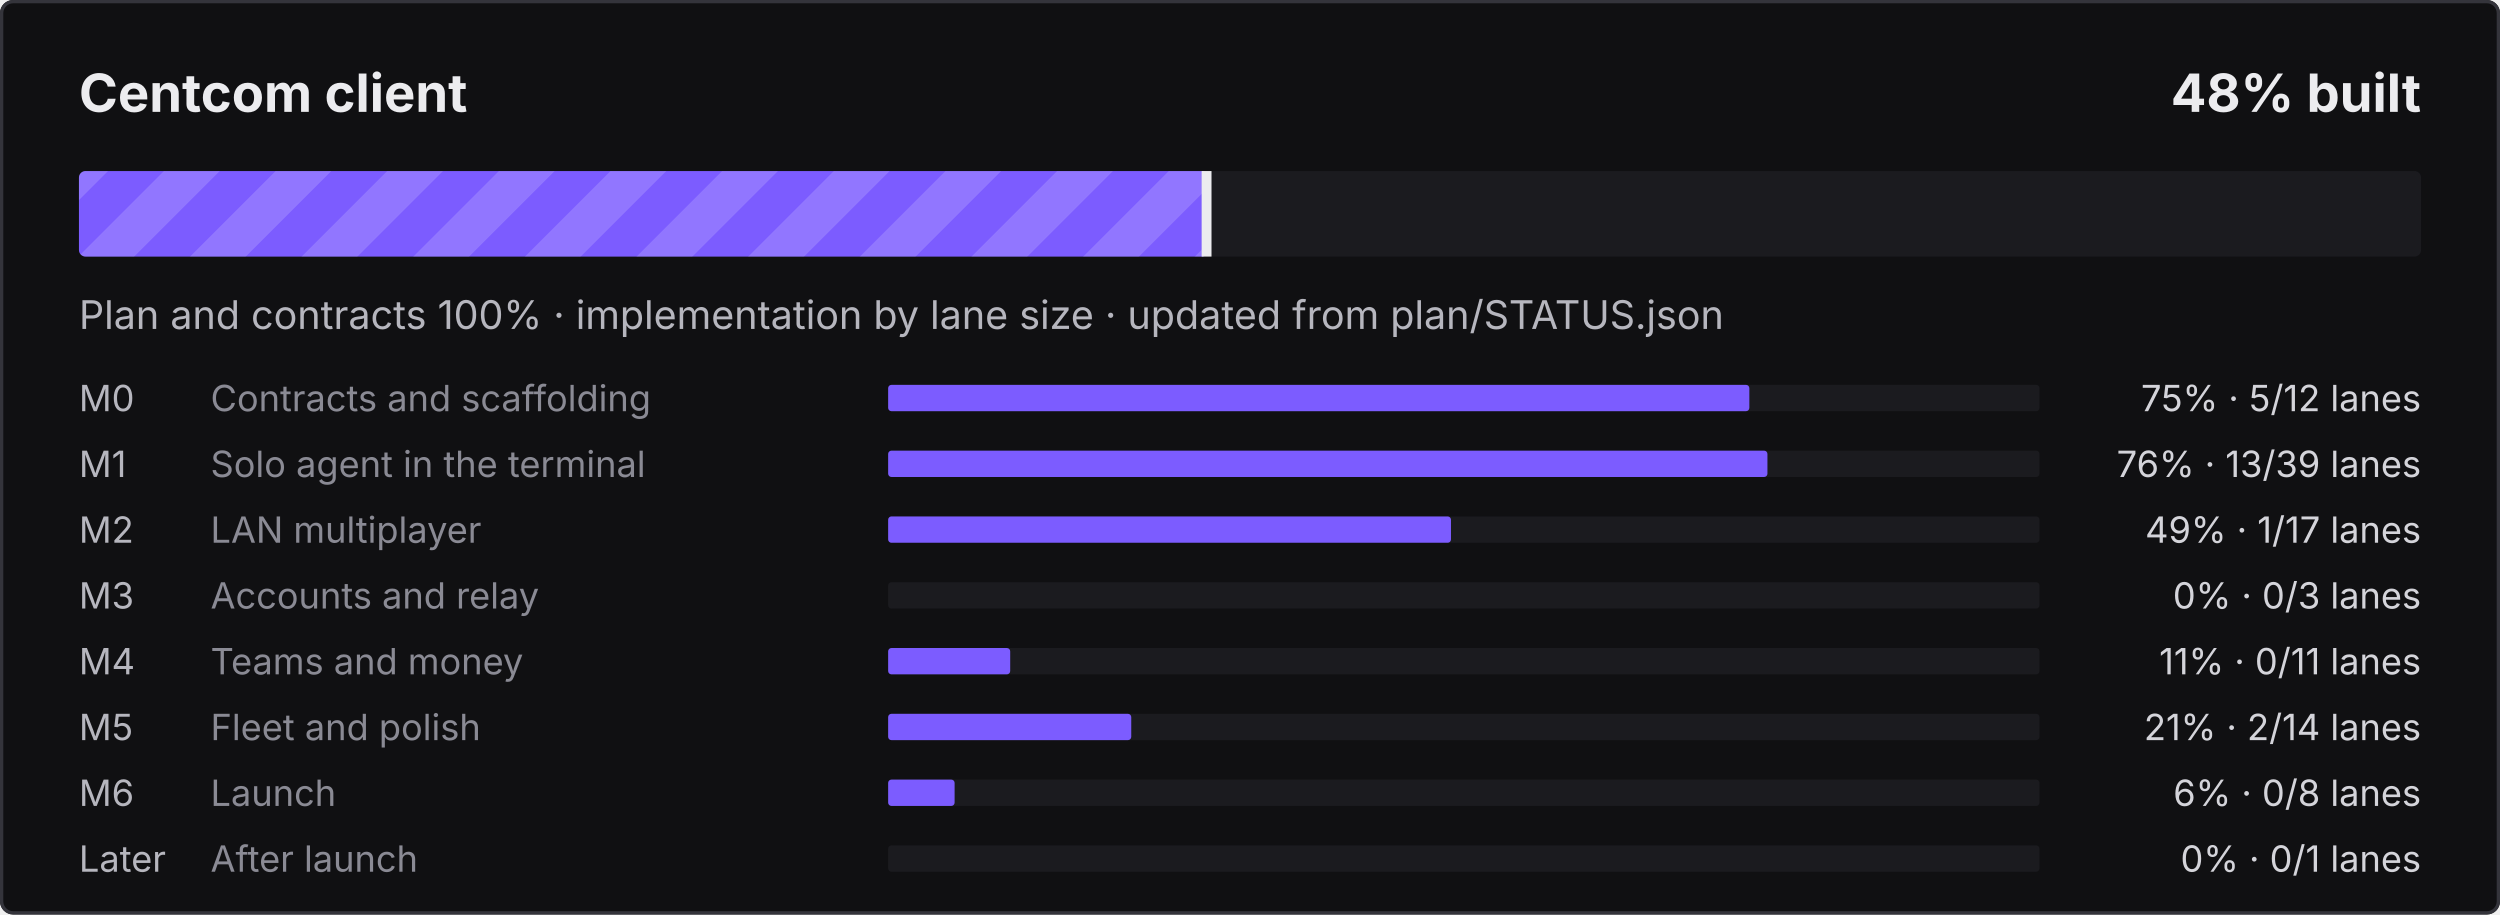
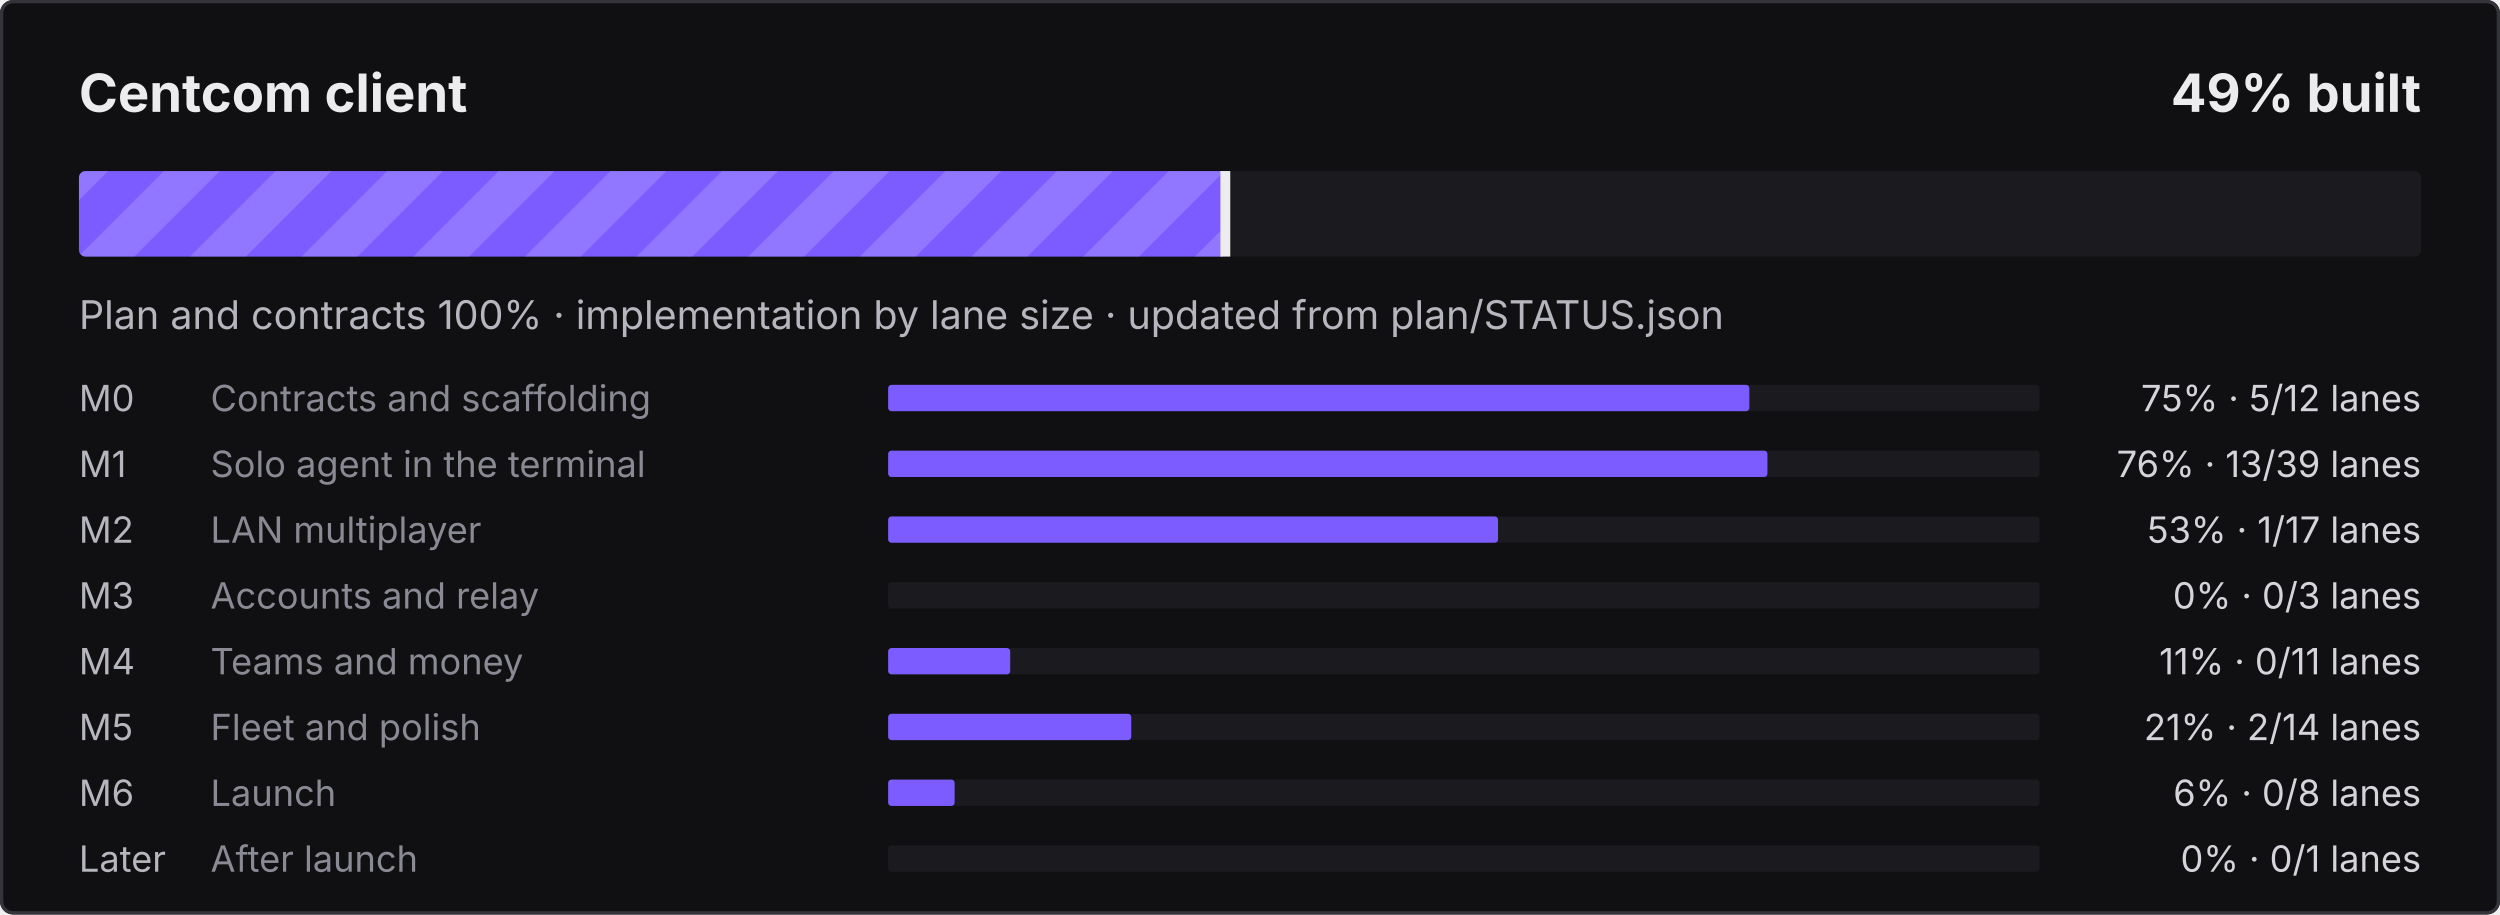
- <svg xmlns="http://www.w3.org/2000/svg" width="760" height="278" viewBox="0 0 760 278" role="img" aria-label="Centcom client: 48% built">
+ <svg xmlns="http://www.w3.org/2000/svg" width="760" height="278" viewBox="0 0 760 278" role="img" aria-label="Centcom client: 49% built">
  <defs>
    <pattern id="s" width="24" height="24" patternUnits="userSpaceOnUse" patternTransform="rotate(45)">
      <rect width="12" height="24" fill="#fff" fill-opacity=".16" />
    </pattern>
    <clipPath id="c">
      <rect x="24" y="52" width="712" height="26" rx="2" />
    </clipPath>
  </defs>
  <style>@keyframes mv{to{transform:translateX(24px)}}
.st{animation:mv .9s linear infinite}text{font-family:ui-sans-serif,system-ui,-apple-system,"Segoe UI",sans-serif}
@media (prefers-reduced-motion:reduce){.st{animation:none}}</style>
  <rect width="760" height="278" rx="4" fill="#101012" />
  <rect x=".5" y=".5" width="759" height="277" rx="3.5" fill="none" stroke="#34343B" />
  <text x="24" y="34" fill="#ECECEF" font-size="16" font-weight="700">Centcom client</text>
-   <text x="736" y="34" fill="#ECECEF" font-size="16" font-weight="700" text-anchor="end">48% built</text>
+   <text x="736" y="34" fill="#ECECEF" font-size="16" font-weight="700" text-anchor="end">49% built</text>
  <rect x="24" y="52" width="712" height="26" rx="2" fill="#1B1B1F" />
  <clipPath id="cf">
-     <rect x="24" y="52" width="343.3" height="26" rx="2" />
+     <rect x="24" y="52" width="349.0" height="26" rx="2" />
  </clipPath>
  <g clip-path="url(#cf)">
-     <rect x="24" y="52" width="343.3" height="26" fill="#7C5CFF" />
-     <rect x="0" y="52" width="391.3" height="26" fill="url(#s)" class="st" />
+     <rect x="24" y="52" width="349.0" height="26" fill="#7C5CFF" />
+     <rect x="0" y="52" width="397.0" height="26" fill="url(#s)" class="st" />
  </g>
-   <rect x="365.3" y="52" width="3" height="26" fill="#ECECEF" />
+   <rect x="371.0" y="52" width="3" height="26" fill="#ECECEF" />
  <text x="24" y="100" fill="#B6B6BE" font-size="12">Plan and contracts 100% · implementation by lane size · updated from plan/STATUS.json</text>
  <text x="24" y="125" fill="#B6B6BE" font-size="11">M0</text>
  <text x="64" y="125" fill="#8A8A94" font-size="11">Contracts and scaffolding</text>
  <rect x="270" y="117" width="350" height="8" rx="1" fill="#1B1B1F" />
  <rect x="270" y="117" width="261.8" height="8" rx="1" fill="#7C5CFF" />
  <text x="736" y="125" fill="#D4D4DA" font-size="11" text-anchor="end">75% · 5/12 lanes</text>
  <text x="24" y="145" fill="#B6B6BE" font-size="11">M1</text>
  <text x="64" y="145" fill="#8A8A94" font-size="11">Solo agent in the terminal</text>
  <rect x="270" y="137" width="350" height="8" rx="1" fill="#1B1B1F" />
  <rect x="270" y="137" width="267.3" height="8" rx="1" fill="#7C5CFF" />
  <text x="736" y="145" fill="#D4D4DA" font-size="11" text-anchor="end">76% · 13/39 lanes</text>
  <text x="24" y="165" fill="#B6B6BE" font-size="11">M2</text>
  <text x="64" y="165" fill="#8A8A94" font-size="11">LAN multiplayer</text>
  <rect x="270" y="157" width="350" height="8" rx="1" fill="#1B1B1F" />
-   <rect x="270" y="157" width="171.1" height="8" rx="1" fill="#7C5CFF" />
-   <text x="736" y="165" fill="#D4D4DA" font-size="11" text-anchor="end">49% · 1/17 lanes</text>
+   <rect x="270" y="157" width="185.4" height="8" rx="1" fill="#7C5CFF" />
+   <text x="736" y="165" fill="#D4D4DA" font-size="11" text-anchor="end">53% · 1/17 lanes</text>
  <text x="24" y="185" fill="#B6B6BE" font-size="11">M3</text>
  <text x="64" y="185" fill="#8A8A94" font-size="11">Accounts and relay</text>
  <rect x="270" y="177" width="350" height="8" rx="1" fill="#1B1B1F" />
  <text x="736" y="185" fill="#D4D4DA" font-size="11" text-anchor="end">0% · 0/3 lanes</text>
  <text x="24" y="205" fill="#B6B6BE" font-size="11">M4</text>
  <text x="64" y="205" fill="#8A8A94" font-size="11">Teams and money</text>
  <rect x="270" y="197" width="350" height="8" rx="1" fill="#1B1B1F" />
  <rect x="270" y="197" width="37.1" height="8" rx="1" fill="#7C5CFF" />
  <text x="736" y="205" fill="#D4D4DA" font-size="11" text-anchor="end">11% · 0/11 lanes</text>
  <text x="24" y="225" fill="#B6B6BE" font-size="11">M5</text>
  <text x="64" y="225" fill="#8A8A94" font-size="11">Fleet and polish</text>
  <rect x="270" y="217" width="350" height="8" rx="1" fill="#1B1B1F" />
  <rect x="270" y="217" width="73.9" height="8" rx="1" fill="#7C5CFF" />
  <text x="736" y="225" fill="#D4D4DA" font-size="11" text-anchor="end">21% · 2/14 lanes</text>
  <text x="24" y="245" fill="#B6B6BE" font-size="11">M6</text>
  <text x="64" y="245" fill="#8A8A94" font-size="11">Launch</text>
  <rect x="270" y="237" width="350" height="8" rx="1" fill="#1B1B1F" />
  <rect x="270" y="237" width="20.2" height="8" rx="1" fill="#7C5CFF" />
  <text x="736" y="245" fill="#D4D4DA" font-size="11" text-anchor="end">6% · 0/8 lanes</text>
  <text x="24" y="265" fill="#B6B6BE" font-size="11">Later</text>
  <text x="64" y="265" fill="#8A8A94" font-size="11">After launch</text>
  <rect x="270" y="257" width="350" height="8" rx="1" fill="#1B1B1F" />
  <text x="736" y="265" fill="#D4D4DA" font-size="11" text-anchor="end">0% · 0/1 lanes</text>
</svg>
